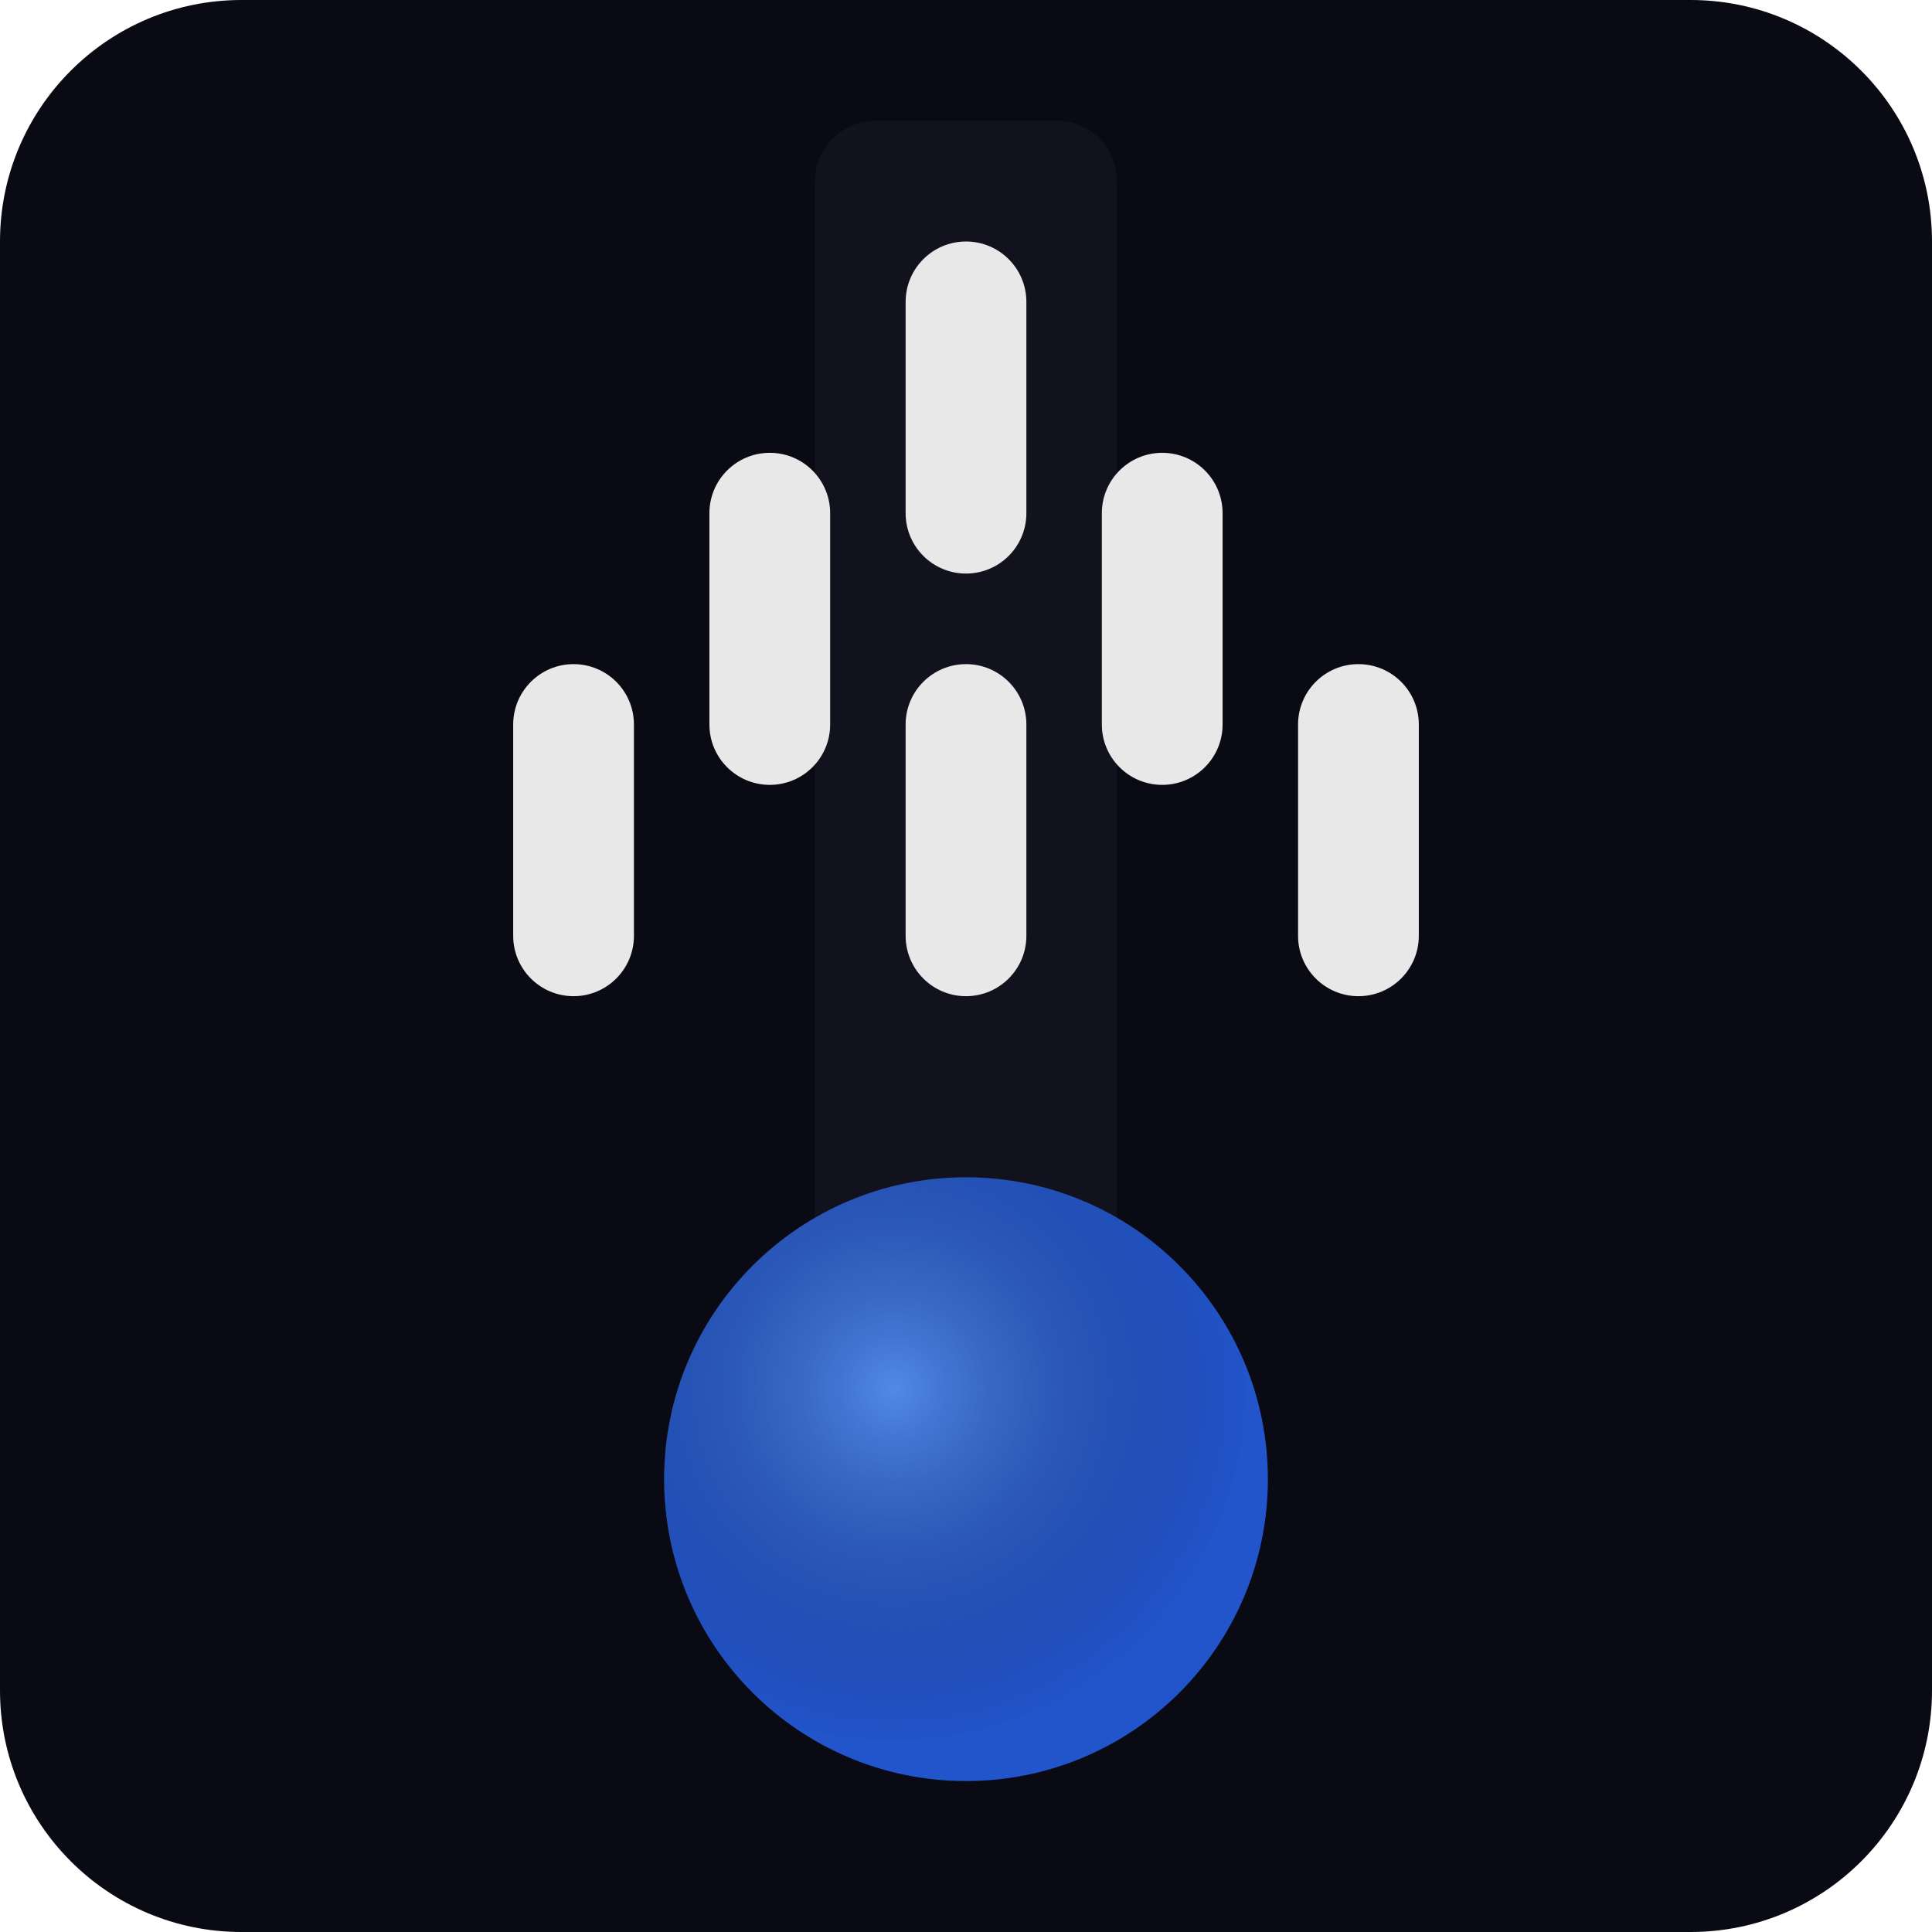
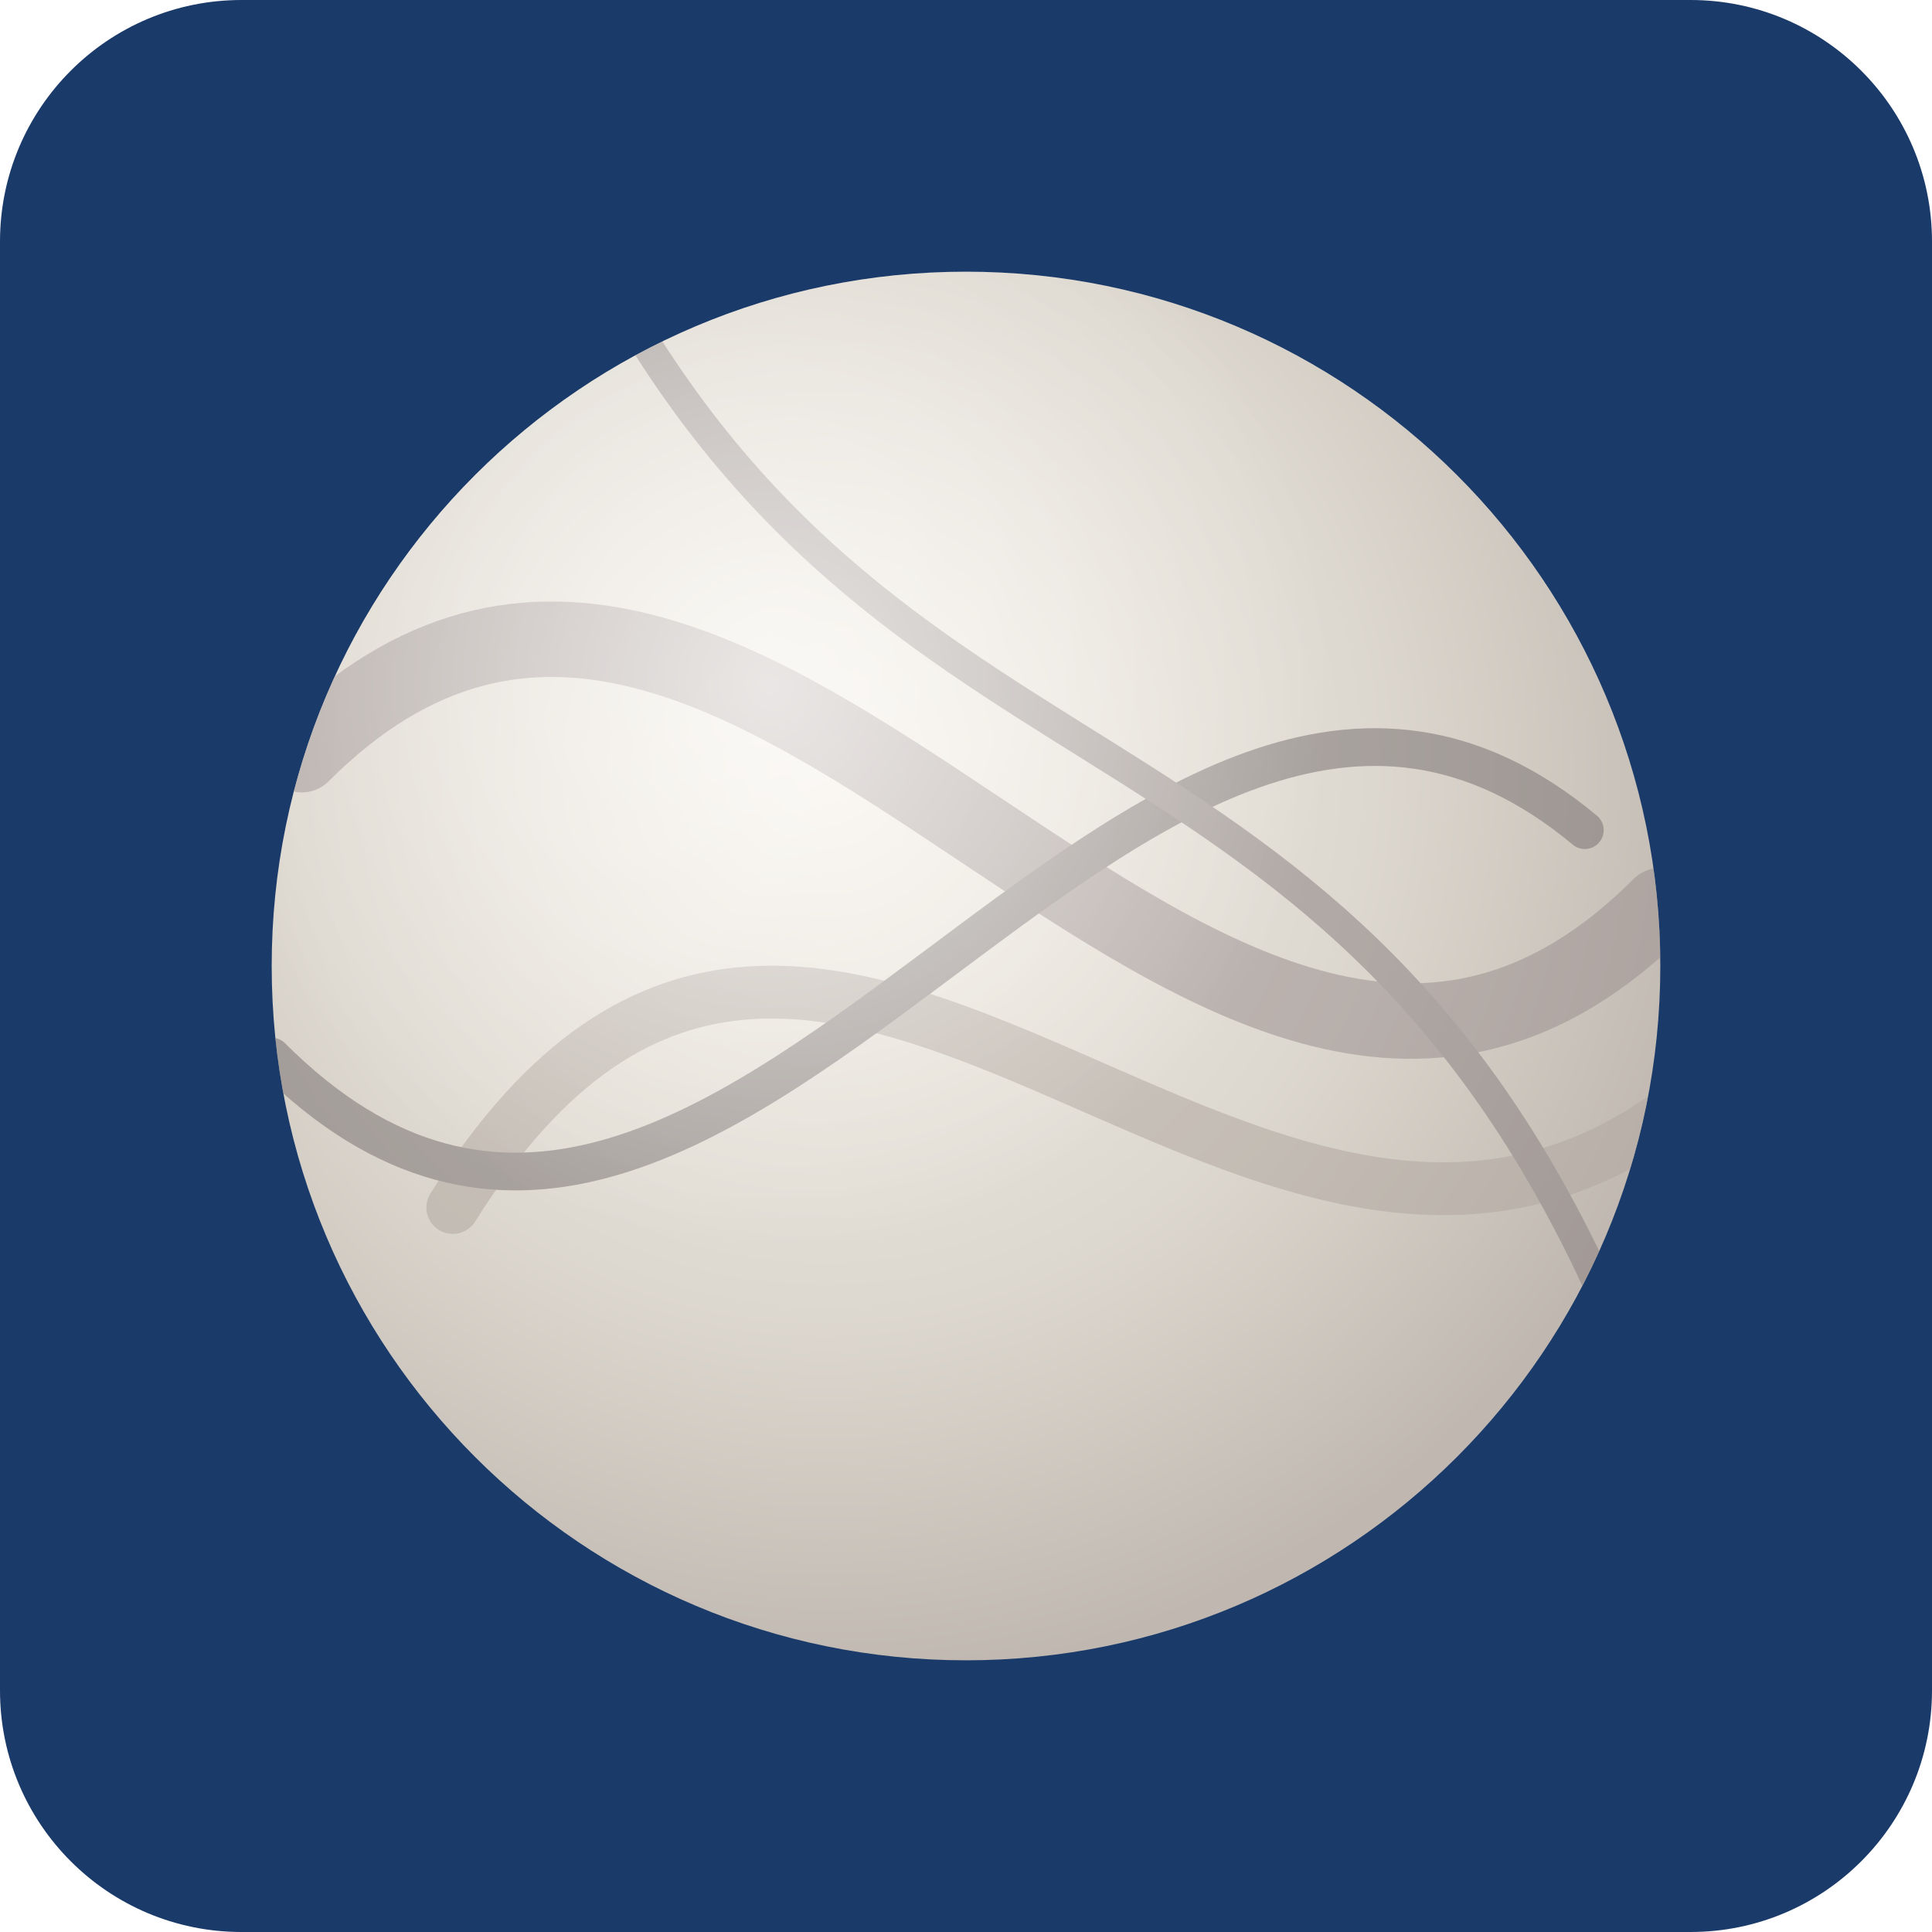
<svg xmlns="http://www.w3.org/2000/svg" width="128" height="128" viewBox="0 0 128 128">
-   <rect width="128" height="128" fill="#0a0a14" rx="16" />
-   <rect x="54" y="8" width="20" height="80" fill="#12121e" rx="4" />
-   <rect x="60" y="16" width="8" height="22" rx="4" fill="#e8e8e8" />
-   <rect x="47" y="30" width="8" height="22" rx="4" fill="#e8e8e8" />
-   <rect x="73" y="30" width="8" height="22" rx="4" fill="#e8e8e8" />
-   <rect x="34" y="44" width="8" height="22" rx="4" fill="#e8e8e8" />
-   <rect x="60" y="44" width="8" height="22" rx="4" fill="#e8e8e8" />
-   <rect x="86" y="44" width="8" height="22" rx="4" fill="#e8e8e8" />
-   <circle cx="64" cy="98" r="20" fill="#2255cc" />
-   <circle cx="64" cy="98" r="20" fill="url(#ballGrad)" />
+   <rect width="128" height="128" fill="#1a3a6a" rx="16" />
  <defs>
-     <radialGradient id="ballGrad" cx="38%" cy="35%" r="60%">
-       <stop offset="0%" stop-color="rgba(120,180,255,0.55)" />
-       <stop offset="100%" stop-color="rgba(0,0,0,0)" />
+     <radialGradient id="ballBase" cx="40%" cy="36%" r="65%">
+       <stop offset="0%" stop-color="#f5f0e8" />
+       <stop offset="60%" stop-color="#ddd8cf" />
+       <stop offset="100%" stop-color="#c0b8b0" />
    </radialGradient>
+     <radialGradient id="ballShine" cx="36%" cy="30%" r="40%">
+       <stop offset="0%" stop-color="rgba(255,255,255,0.65)" />
+       <stop offset="100%" stop-color="rgba(255,255,255,0)" />
+     </radialGradient>
+     <clipPath id="ballClip">
+       <circle cx="64" cy="64" r="46" />
+     </clipPath>
  </defs>
+   <circle cx="64" cy="64" r="46" fill="url(#ballBase)" />
+   <g clip-path="url(#ballClip)" opacity="0.55">
+     <path d="M 20 50 C 50 20, 80 90, 110 60" stroke="#9a9090" stroke-width="5" fill="none" stroke-linecap="round" />
+     <path d="M 30 80 C 55 40, 85 100, 115 70" stroke="#b0a8a0" stroke-width="3.5" fill="none" stroke-linecap="round" />
+     <path d="M 18 70 C 48 100, 75 30, 105 55" stroke="#7a7272" stroke-width="2.5" fill="none" stroke-linecap="round" />
+     <path d="M 40 18 C 60 55, 90 45, 108 90" stroke="#8a8282" stroke-width="2" fill="none" stroke-linecap="round" />
+   </g>
+   <circle cx="64" cy="64" r="46" fill="url(#ballShine)" />
</svg>
